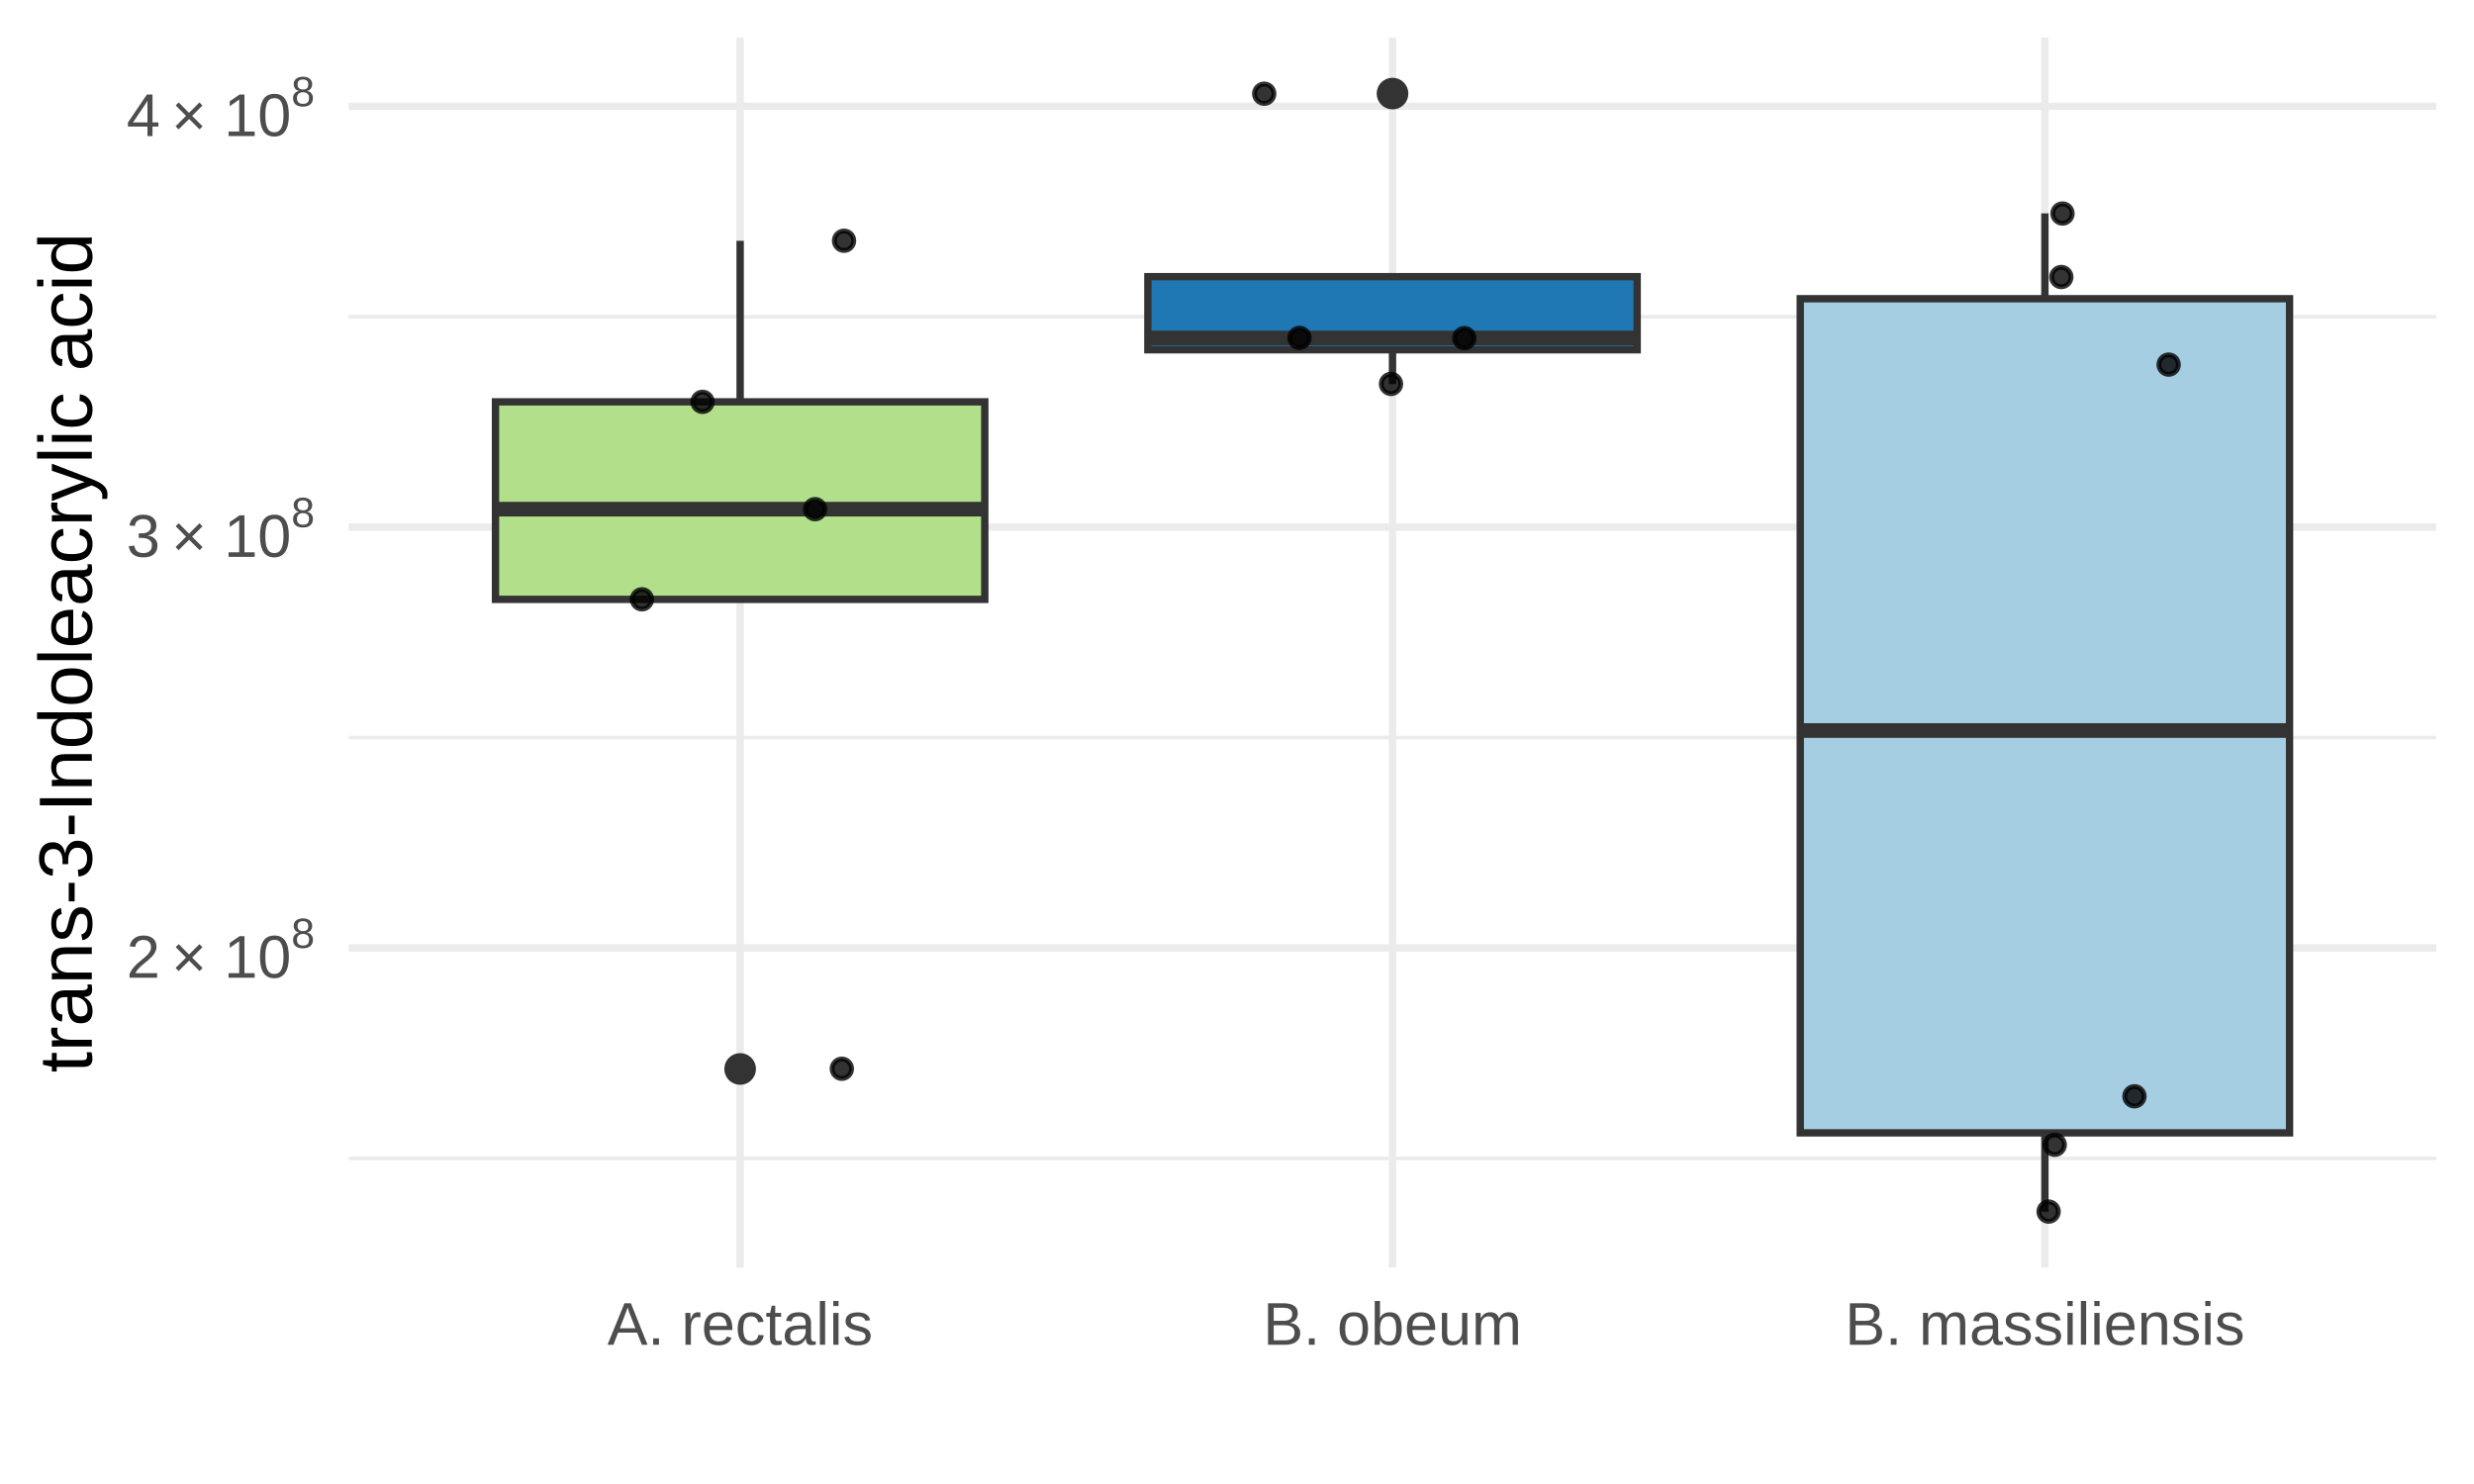
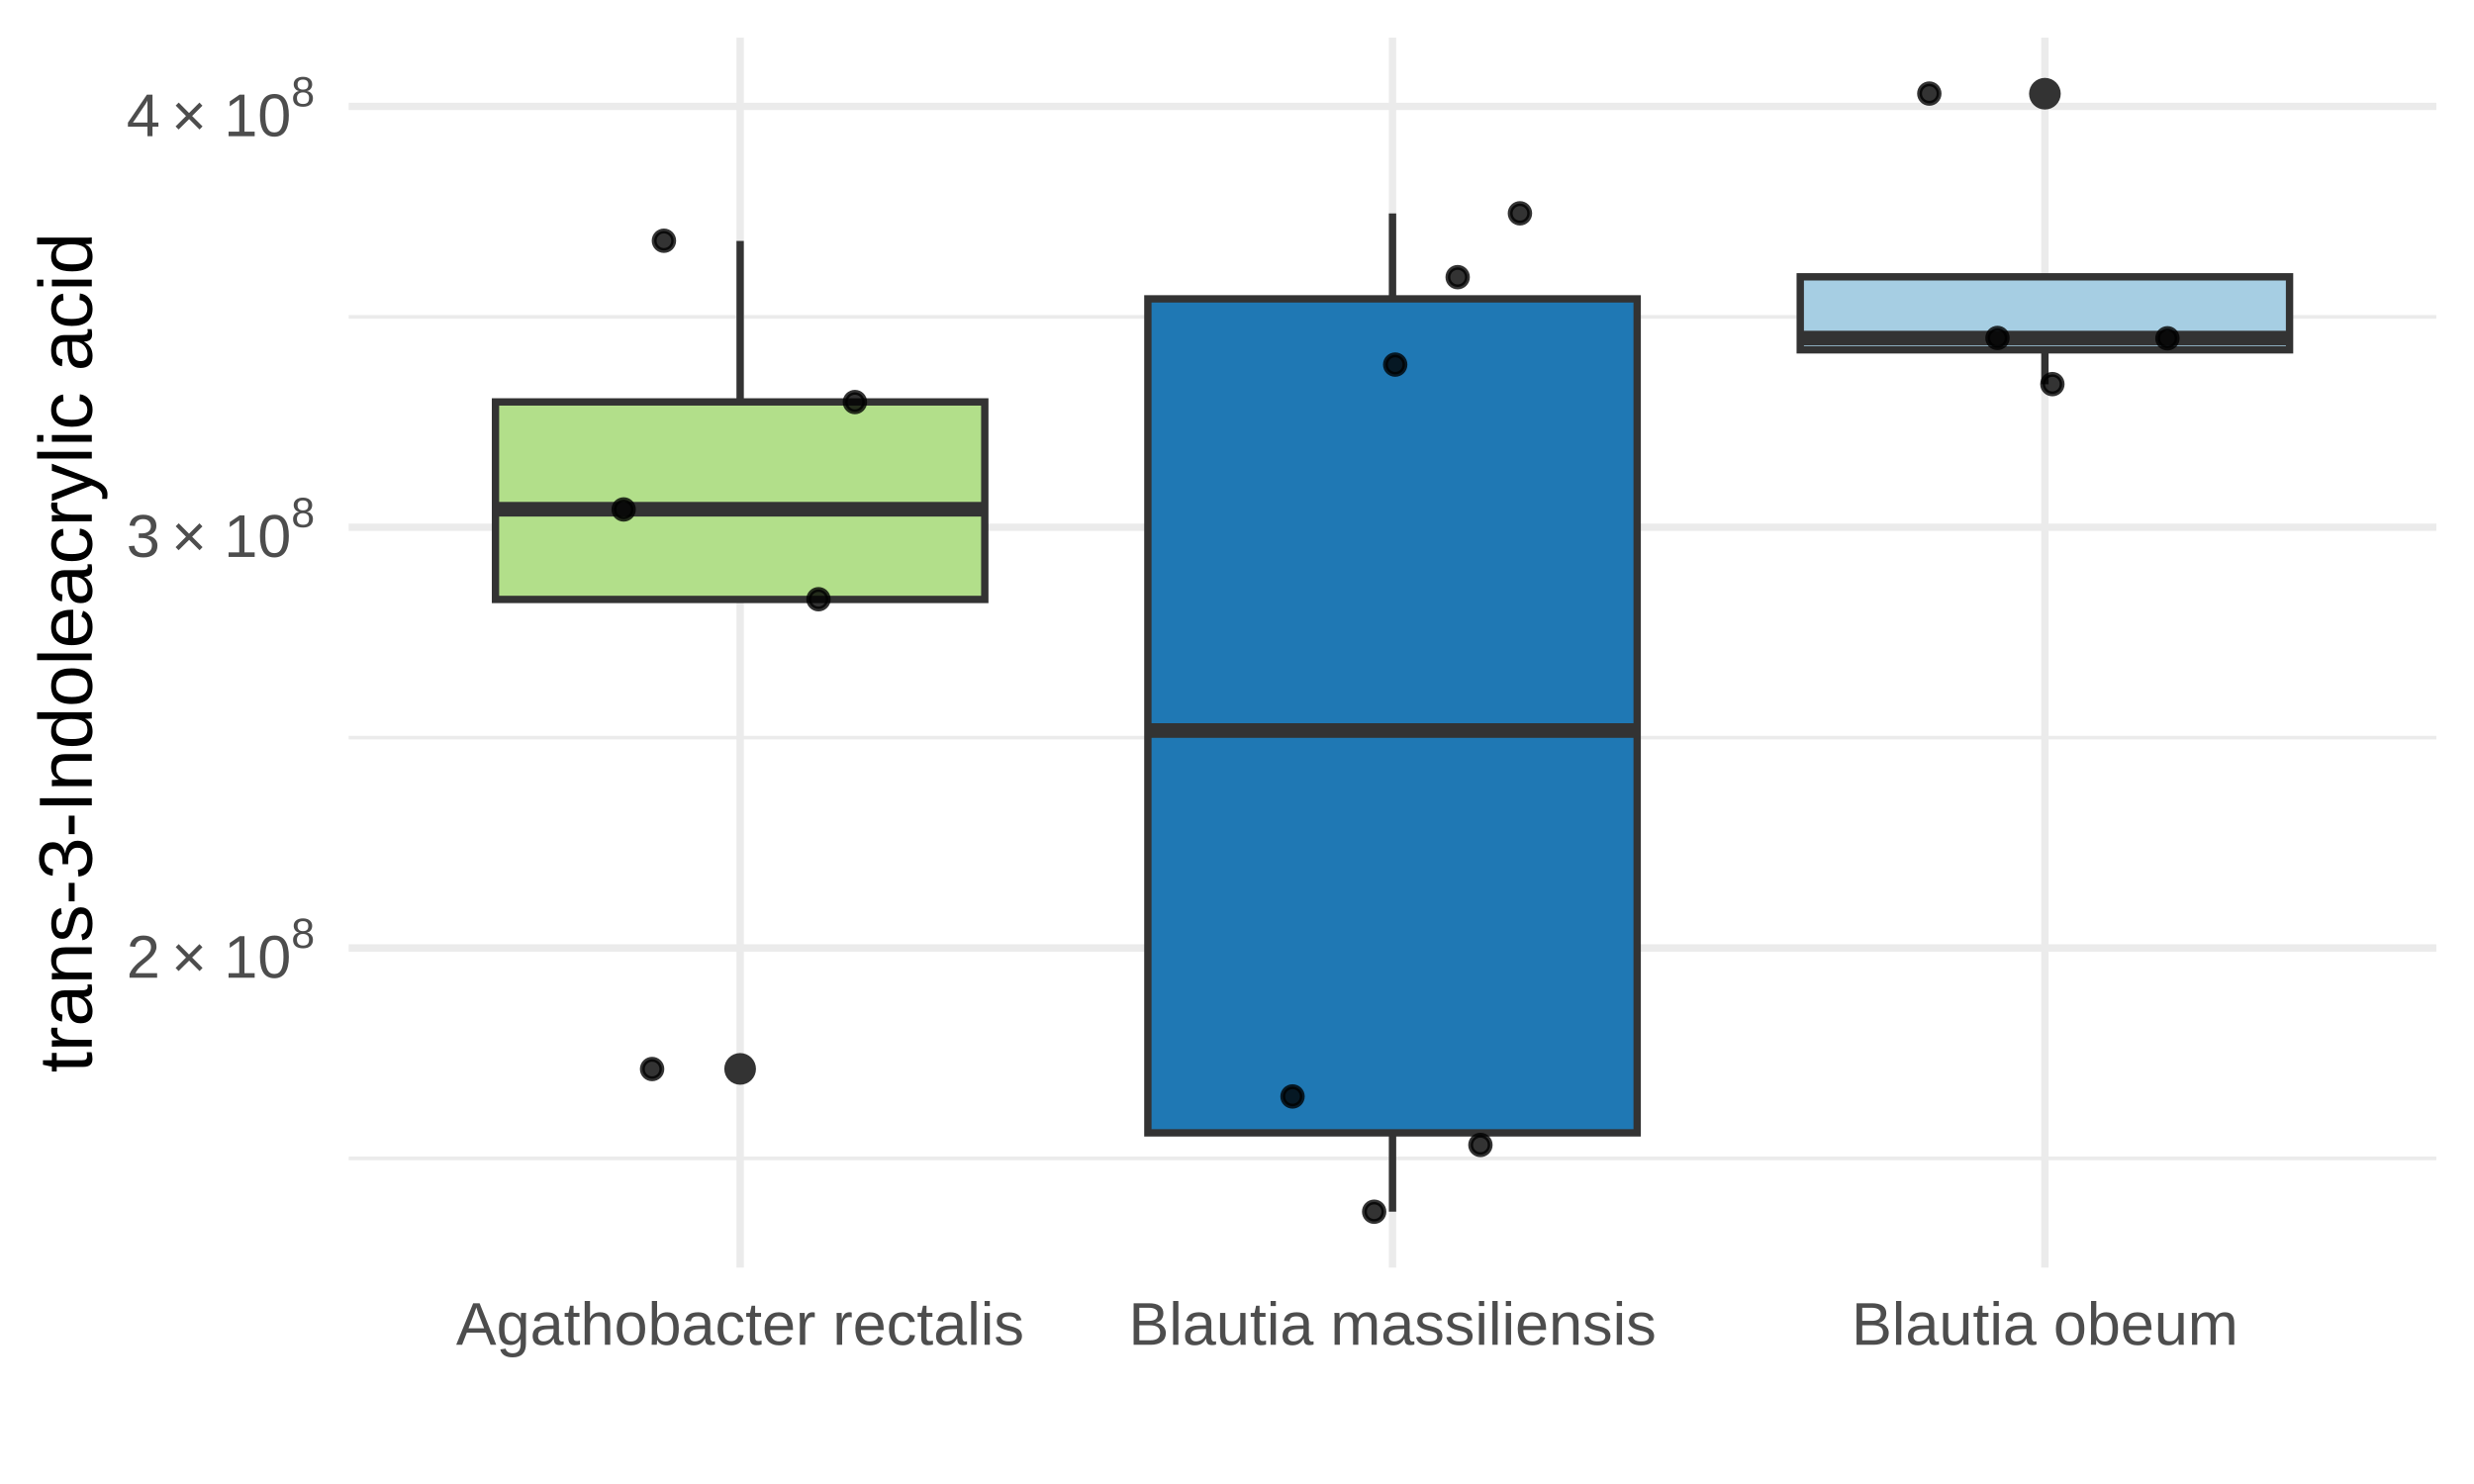
<svg xmlns="http://www.w3.org/2000/svg" class="svglite" width="360.00pt" height="216.00pt" viewBox="0 0 360.00 216.00">
  <defs>
    <style type="text/css">
    .svglite line, .svglite polyline, .svglite polygon, .svglite path, .svglite rect, .svglite circle {
      fill: none;
      stroke: #000000;
      stroke-linecap: round;
      stroke-linejoin: round;
      stroke-miterlimit: 10.00;
    }
    .svglite text {
      white-space: pre;
    }
  </style>
  </defs>
  <rect width="100%" height="100%" style="stroke: none; fill: none;" />
  <defs>
    <clipPath id="cpMC4wMHwzNjAuMDB8MC4wMHwyMTYuMDA=">
      <rect x="0.00" y="0.00" width="360.00" height="216.00" />
    </clipPath>
  </defs>
  <g clip-path="url(#cpMC4wMHwzNjAuMDB8MC4wMHwyMTYuMDA=)">
</g>
  <defs>
    <clipPath id="cpNTAuNzR8MzU0LjUyfDUuNDh8MTg0LjUw">
      <rect x="50.74" y="5.48" width="303.78" height="179.02" />
    </clipPath>
  </defs>
  <g clip-path="url(#cpNTAuNzR8MzU0LjUyfDUuNDh8MTg0LjUw)">
    <polyline points="50.74,168.61 354.52,168.61 " style="stroke-width: 0.53; stroke: #EBEBEB; stroke-linecap: butt;" />
    <polyline points="50.74,107.36 354.52,107.36 " style="stroke-width: 0.53; stroke: #EBEBEB; stroke-linecap: butt;" />
-     <polyline points="50.74,46.10 354.52,46.10 " style="stroke-width: 0.53; stroke: #EBEBEB; stroke-linecap: butt;" />
+     <polyline points="50.74,46.12 354.52,46.12 " style="stroke-width: 0.53; stroke: #EBEBEB; stroke-linecap: butt;" />
    <polyline points="50.74,137.98 354.52,137.98 " style="stroke-width: 1.07; stroke: #EBEBEB; stroke-linecap: butt;" />
-     <polyline points="50.74,76.73 354.52,76.73 " style="stroke-width: 1.07; stroke: #EBEBEB; stroke-linecap: butt;" />
-     <polyline points="50.74,15.47 354.52,15.47 " style="stroke-width: 1.07; stroke: #EBEBEB; stroke-linecap: butt;" />
+     <polyline points="50.74,76.74 354.52,76.74 " style="stroke-width: 1.07; stroke: #EBEBEB; stroke-linecap: butt;" />
+     <polyline points="50.74,15.49 354.52,15.49 " style="stroke-width: 1.07; stroke: #EBEBEB; stroke-linecap: butt;" />
    <polyline points="107.70,184.50 107.70,5.48 " style="stroke-width: 1.07; stroke: #EBEBEB; stroke-linecap: butt;" />
    <polyline points="202.63,184.50 202.63,5.48 " style="stroke-width: 1.07; stroke: #EBEBEB; stroke-linecap: butt;" />
    <polyline points="297.56,184.50 297.56,5.48 " style="stroke-width: 1.07; stroke: #EBEBEB; stroke-linecap: butt;" />
-     <circle cx="107.70" cy="155.59" r="1.95" style="stroke-width: 0.71; stroke: #333333; fill: #333333;" />
-     <line x1="107.70" y1="58.49" x2="107.70" y2="35.05" style="stroke-width: 1.07; stroke: #333333; stroke-linecap: butt;" />
-     <line x1="107.70" y1="87.24" x2="107.70" y2="87.24" style="stroke-width: 1.07; stroke: #333333; stroke-linecap: butt;" />
-     <polygon points="72.10,58.49 72.10,87.24 143.30,87.24 143.30,58.49 72.10,58.49 " style="stroke-width: 1.07; stroke: #333333; stroke-linecap: butt; stroke-linejoin: miter; fill: #B2DF8A;" />
-     <line x1="72.10" y1="74.11" x2="143.30" y2="74.11" style="stroke-width: 2.13; stroke: #333333; stroke-linecap: butt; stroke-linejoin: miter;" />
-     <circle cx="202.63" cy="13.62" r="1.95" style="stroke-width: 0.71; stroke: #333333; fill: #333333;" />
-     <line x1="202.63" y1="40.27" x2="202.63" y2="40.27" style="stroke-width: 1.07; stroke: #333333; stroke-linecap: butt;" />
-     <line x1="202.63" y1="50.91" x2="202.63" y2="55.91" style="stroke-width: 1.07; stroke: #333333; stroke-linecap: butt;" />
-     <polygon points="167.03,40.27 167.03,50.91 238.23,50.91 238.23,40.27 167.03,40.27 " style="stroke-width: 1.07; stroke: #333333; stroke-linecap: butt; stroke-linejoin: miter; fill: #1F78B4;" />
-     <line x1="167.03" y1="49.20" x2="238.23" y2="49.20" style="stroke-width: 2.13; stroke: #333333; stroke-linecap: butt; stroke-linejoin: miter;" />
-     <line x1="297.56" y1="43.48" x2="297.56" y2="31.06" style="stroke-width: 1.07; stroke: #333333; stroke-linecap: butt;" />
-     <line x1="297.56" y1="164.89" x2="297.56" y2="176.37" style="stroke-width: 1.07; stroke: #333333; stroke-linecap: butt;" />
-     <polygon points="261.96,43.48 261.96,164.89 333.16,164.89 333.16,43.48 261.96,43.48 " style="stroke-width: 1.07; stroke: #333333; stroke-linecap: butt; stroke-linejoin: miter; fill: #A6CEE3;" />
-     <line x1="261.96" y1="106.33" x2="333.16" y2="106.33" style="stroke-width: 2.13; stroke: #333333; stroke-linecap: butt; stroke-linejoin: miter;" />
-     <circle cx="213.08" cy="49.22" r="1.42" style="stroke-width: 0.71; stroke: #000000; stroke-opacity: 0.80; fill: #000000; fill-opacity: 0.80;" />
-     <circle cx="298.99" cy="166.63" r="1.42" style="stroke-width: 0.71; stroke: #000000; stroke-opacity: 0.80; fill: #000000; fill-opacity: 0.80;" />
-     <circle cx="118.60" cy="74.11" r="1.42" style="stroke-width: 0.71; stroke: #000000; stroke-opacity: 0.80; fill: #000000; fill-opacity: 0.80;" />
-     <circle cx="122.82" cy="35.04" r="1.42" style="stroke-width: 0.71; stroke: #000000; stroke-opacity: 0.80; fill: #000000; fill-opacity: 0.80;" />
-     <circle cx="298.10" cy="176.35" r="1.42" style="stroke-width: 0.71; stroke: #000000; stroke-opacity: 0.80; fill: #000000; fill-opacity: 0.80;" />
-     <circle cx="189.09" cy="49.18" r="1.42" style="stroke-width: 0.71; stroke: #000000; stroke-opacity: 0.80; fill: #000000; fill-opacity: 0.80;" />
-     <circle cx="202.41" cy="55.88" r="1.42" style="stroke-width: 0.71; stroke: #000000; stroke-opacity: 0.80; fill: #000000; fill-opacity: 0.80;" />
-     <circle cx="310.59" cy="159.57" r="1.42" style="stroke-width: 0.71; stroke: #000000; stroke-opacity: 0.80; fill: #000000; fill-opacity: 0.80;" />
-     <circle cx="102.23" cy="58.49" r="1.42" style="stroke-width: 0.71; stroke: #000000; stroke-opacity: 0.80; fill: #000000; fill-opacity: 0.80;" />
-     <circle cx="122.50" cy="155.56" r="1.42" style="stroke-width: 0.71; stroke: #000000; stroke-opacity: 0.80; fill: #000000; fill-opacity: 0.80;" />
-     <circle cx="315.57" cy="53.07" r="1.42" style="stroke-width: 0.71; stroke: #000000; stroke-opacity: 0.80; fill: #000000; fill-opacity: 0.80;" />
-     <circle cx="183.96" cy="13.64" r="1.42" style="stroke-width: 0.71; stroke: #000000; stroke-opacity: 0.80; fill: #000000; fill-opacity: 0.80;" />
-     <circle cx="299.95" cy="40.32" r="1.42" style="stroke-width: 0.71; stroke: #000000; stroke-opacity: 0.80; fill: #000000; fill-opacity: 0.80;" />
-     <circle cx="93.41" cy="87.23" r="1.42" style="stroke-width: 0.71; stroke: #000000; stroke-opacity: 0.80; fill: #000000; fill-opacity: 0.80;" />
-     <circle cx="300.12" cy="31.08" r="1.42" style="stroke-width: 0.71; stroke: #000000; stroke-opacity: 0.80; fill: #000000; fill-opacity: 0.80;" />
+     <circle cx="107.70" cy="155.58" r="1.95" style="stroke-width: 0.71; stroke: #333333; fill: #333333;" />
+     <line x1="107.70" y1="58.50" x2="107.70" y2="35.07" style="stroke-width: 1.07; stroke: #333333; stroke-linecap: butt;" />
+     <line x1="107.70" y1="87.25" x2="107.70" y2="87.25" style="stroke-width: 1.07; stroke: #333333; stroke-linecap: butt;" />
+     <polygon points="72.10,58.50 72.10,87.25 143.30,87.25 143.30,58.50 72.10,58.50 " style="stroke-width: 1.07; stroke: #333333; stroke-linecap: butt; stroke-linejoin: miter; fill: #B2DF8A;" />
+     <line x1="72.10" y1="74.12" x2="143.30" y2="74.12" style="stroke-width: 2.13; stroke: #333333; stroke-linecap: butt; stroke-linejoin: miter;" />
+     <line x1="202.63" y1="43.50" x2="202.63" y2="31.07" style="stroke-width: 1.07; stroke: #333333; stroke-linecap: butt;" />
+     <line x1="202.63" y1="164.89" x2="202.63" y2="176.36" style="stroke-width: 1.07; stroke: #333333; stroke-linecap: butt;" />
+     <polygon points="167.03,43.50 167.03,164.89 238.23,164.89 238.23,43.50 167.03,43.50 " style="stroke-width: 1.07; stroke: #333333; stroke-linecap: butt; stroke-linejoin: miter; fill: #1F78B4;" />
+     <line x1="167.03" y1="106.33" x2="238.23" y2="106.33" style="stroke-width: 2.13; stroke: #333333; stroke-linecap: butt; stroke-linejoin: miter;" />
+     <circle cx="297.56" cy="13.64" r="1.95" style="stroke-width: 0.71; stroke: #333333; fill: #333333;" />
+     <line x1="297.56" y1="40.29" x2="297.56" y2="40.29" style="stroke-width: 1.07; stroke: #333333; stroke-linecap: butt;" />
+     <line x1="297.56" y1="50.92" x2="297.56" y2="55.93" style="stroke-width: 1.07; stroke: #333333; stroke-linecap: butt;" />
+     <polygon points="261.96,40.29 261.96,50.92 333.16,50.92 333.16,40.29 261.96,40.29 " style="stroke-width: 1.07; stroke: #333333; stroke-linecap: butt; stroke-linejoin: miter; fill: #A6CEE3;" />
+     <line x1="261.96" y1="49.21" x2="333.16" y2="49.21" style="stroke-width: 2.13; stroke: #333333; stroke-linecap: butt; stroke-linejoin: miter;" />
+     <circle cx="315.39" cy="49.24" r="1.42" style="stroke-width: 0.71; stroke: #000000; stroke-opacity: 0.80; fill: #000000; fill-opacity: 0.80;" />
+     <circle cx="215.42" cy="166.65" r="1.42" style="stroke-width: 0.71; stroke: #000000; stroke-opacity: 0.80; fill: #000000; fill-opacity: 0.80;" />
+     <circle cx="90.75" cy="74.15" r="1.42" style="stroke-width: 0.71; stroke: #000000; stroke-opacity: 0.80; fill: #000000; fill-opacity: 0.80;" />
+     <circle cx="96.61" cy="35.04" r="1.42" style="stroke-width: 0.71; stroke: #000000; stroke-opacity: 0.80; fill: #000000; fill-opacity: 0.80;" />
+     <circle cx="199.96" cy="176.37" r="1.42" style="stroke-width: 0.71; stroke: #000000; stroke-opacity: 0.80; fill: #000000; fill-opacity: 0.80;" />
+     <circle cx="290.66" cy="49.19" r="1.42" style="stroke-width: 0.71; stroke: #000000; stroke-opacity: 0.80; fill: #000000; fill-opacity: 0.80;" />
+     <circle cx="298.65" cy="55.91" r="1.42" style="stroke-width: 0.71; stroke: #000000; stroke-opacity: 0.80; fill: #000000; fill-opacity: 0.80;" />
+     <circle cx="188.08" cy="159.59" r="1.42" style="stroke-width: 0.71; stroke: #000000; stroke-opacity: 0.80; fill: #000000; fill-opacity: 0.80;" />
+     <circle cx="124.40" cy="58.52" r="1.42" style="stroke-width: 0.71; stroke: #000000; stroke-opacity: 0.80; fill: #000000; fill-opacity: 0.80;" />
+     <circle cx="94.89" cy="155.60" r="1.42" style="stroke-width: 0.71; stroke: #000000; stroke-opacity: 0.80; fill: #000000; fill-opacity: 0.80;" />
+     <circle cx="203.02" cy="53.07" r="1.42" style="stroke-width: 0.71; stroke: #000000; stroke-opacity: 0.80; fill: #000000; fill-opacity: 0.80;" />
+     <circle cx="280.74" cy="13.62" r="1.42" style="stroke-width: 0.71; stroke: #000000; stroke-opacity: 0.80; fill: #000000; fill-opacity: 0.80;" />
+     <circle cx="212.11" cy="40.34" r="1.42" style="stroke-width: 0.71; stroke: #000000; stroke-opacity: 0.80; fill: #000000; fill-opacity: 0.80;" />
+     <circle cx="119.10" cy="87.22" r="1.42" style="stroke-width: 0.71; stroke: #000000; stroke-opacity: 0.80; fill: #000000; fill-opacity: 0.80;" />
+     <circle cx="221.17" cy="31.05" r="1.42" style="stroke-width: 0.71; stroke: #000000; stroke-opacity: 0.80; fill: #000000; fill-opacity: 0.80;" />
  </g>
  <g clip-path="url(#cpMC4wMHwzNjAuMDB8MC4wMHwyMTYuMDA=)">
    <text x="18.41" y="142.31" style="font-size: 8.80px;fill: #4D4D4D; font-family: &quot;Arial&quot;;" textLength="4.90px" lengthAdjust="spacingAndGlyphs">2</text>
    <text x="24.94" y="142.31" style="font-size: 8.80px;fill: #4D4D4D; font-family: &quot;Arial&quot;;" textLength="6.02px" lengthAdjust="spacingAndGlyphs">×</text>
    <text x="32.59" y="142.31" style="font-size: 8.80px;fill: #4D4D4D; font-family: &quot;Arial&quot;;" textLength="9.79px" lengthAdjust="spacingAndGlyphs">10</text>
    <text x="42.38" y="137.97" style="font-size: 6.16px;fill: #4D4D4D; font-family: &quot;Arial&quot;;" textLength="3.43px" lengthAdjust="spacingAndGlyphs">8</text>
-     <text x="18.41" y="81.05" style="font-size: 8.80px;fill: #4D4D4D; font-family: &quot;Arial&quot;;" textLength="4.90px" lengthAdjust="spacingAndGlyphs">3</text>
-     <text x="24.94" y="81.05" style="font-size: 8.80px;fill: #4D4D4D; font-family: &quot;Arial&quot;;" textLength="6.02px" lengthAdjust="spacingAndGlyphs">×</text>
-     <text x="32.59" y="81.05" style="font-size: 8.80px;fill: #4D4D4D; font-family: &quot;Arial&quot;;" textLength="9.79px" lengthAdjust="spacingAndGlyphs">10</text>
-     <text x="42.38" y="76.72" style="font-size: 6.16px;fill: #4D4D4D; font-family: &quot;Arial&quot;;" textLength="3.43px" lengthAdjust="spacingAndGlyphs">8</text>
-     <text x="18.41" y="19.80" style="font-size: 8.80px;fill: #4D4D4D; font-family: &quot;Arial&quot;;" textLength="4.90px" lengthAdjust="spacingAndGlyphs">4</text>
-     <text x="24.94" y="19.80" style="font-size: 8.80px;fill: #4D4D4D; font-family: &quot;Arial&quot;;" textLength="6.02px" lengthAdjust="spacingAndGlyphs">×</text>
-     <text x="32.59" y="19.80" style="font-size: 8.80px;fill: #4D4D4D; font-family: &quot;Arial&quot;;" textLength="9.79px" lengthAdjust="spacingAndGlyphs">10</text>
-     <text x="42.38" y="15.46" style="font-size: 6.16px;fill: #4D4D4D; font-family: &quot;Arial&quot;;" textLength="3.43px" lengthAdjust="spacingAndGlyphs">8</text>
-     <text x="107.70" y="195.74" text-anchor="middle" style="font-size: 8.80px;fill: #4D4D4D; font-family: &quot;Arial&quot;;" textLength="38.64px" lengthAdjust="spacingAndGlyphs">A. rectalis</text>
-     <text x="202.63" y="195.74" text-anchor="middle" style="font-size: 8.80px;fill: #4D4D4D; font-family: &quot;Arial&quot;;" textLength="37.68px" lengthAdjust="spacingAndGlyphs">B. obeum</text>
-     <text x="297.56" y="195.74" text-anchor="middle" style="font-size: 8.80px;fill: #4D4D4D; font-family: &quot;Arial&quot;;" textLength="58.18px" lengthAdjust="spacingAndGlyphs">B. massiliensis</text>
+     <text x="18.41" y="81.06" style="font-size: 8.80px;fill: #4D4D4D; font-family: &quot;Arial&quot;;" textLength="4.90px" lengthAdjust="spacingAndGlyphs">3</text>
+     <text x="24.94" y="81.06" style="font-size: 8.80px;fill: #4D4D4D; font-family: &quot;Arial&quot;;" textLength="6.02px" lengthAdjust="spacingAndGlyphs">×</text>
+     <text x="32.59" y="81.06" style="font-size: 8.80px;fill: #4D4D4D; font-family: &quot;Arial&quot;;" textLength="9.79px" lengthAdjust="spacingAndGlyphs">10</text>
+     <text x="42.38" y="76.73" style="font-size: 6.16px;fill: #4D4D4D; font-family: &quot;Arial&quot;;" textLength="3.43px" lengthAdjust="spacingAndGlyphs">8</text>
+     <text x="18.41" y="19.82" style="font-size: 8.80px;fill: #4D4D4D; font-family: &quot;Arial&quot;;" textLength="4.90px" lengthAdjust="spacingAndGlyphs">4</text>
+     <text x="24.94" y="19.82" style="font-size: 8.80px;fill: #4D4D4D; font-family: &quot;Arial&quot;;" textLength="6.02px" lengthAdjust="spacingAndGlyphs">×</text>
+     <text x="32.59" y="19.82" style="font-size: 8.80px;fill: #4D4D4D; font-family: &quot;Arial&quot;;" textLength="9.79px" lengthAdjust="spacingAndGlyphs">10</text>
+     <text x="42.38" y="15.48" style="font-size: 6.16px;fill: #4D4D4D; font-family: &quot;Arial&quot;;" textLength="3.43px" lengthAdjust="spacingAndGlyphs">8</text>
+     <text x="107.70" y="195.74" text-anchor="middle" style="font-size: 8.80px;fill: #4D4D4D; font-family: &quot;Arial&quot;;" textLength="82.68px" lengthAdjust="spacingAndGlyphs">Agathobacter rectalis</text>
+     <text x="202.63" y="195.74" text-anchor="middle" style="font-size: 8.80px;fill: #4D4D4D; font-family: &quot;Arial&quot;;" textLength="76.77px" lengthAdjust="spacingAndGlyphs">Blautia massiliensis</text>
+     <text x="297.56" y="195.74" text-anchor="middle" style="font-size: 8.80px;fill: #4D4D4D; font-family: &quot;Arial&quot;;" textLength="56.27px" lengthAdjust="spacingAndGlyphs">Blautia obeum</text>
    <text transform="translate(13.36,94.99) rotate(-90)" text-anchor="middle" style="font-size: 11.00px; font-family: &quot;Arial&quot;;" textLength="122.31px" lengthAdjust="spacingAndGlyphs">trans-3-Indoleacrylic acid</text>
  </g>
</svg>
